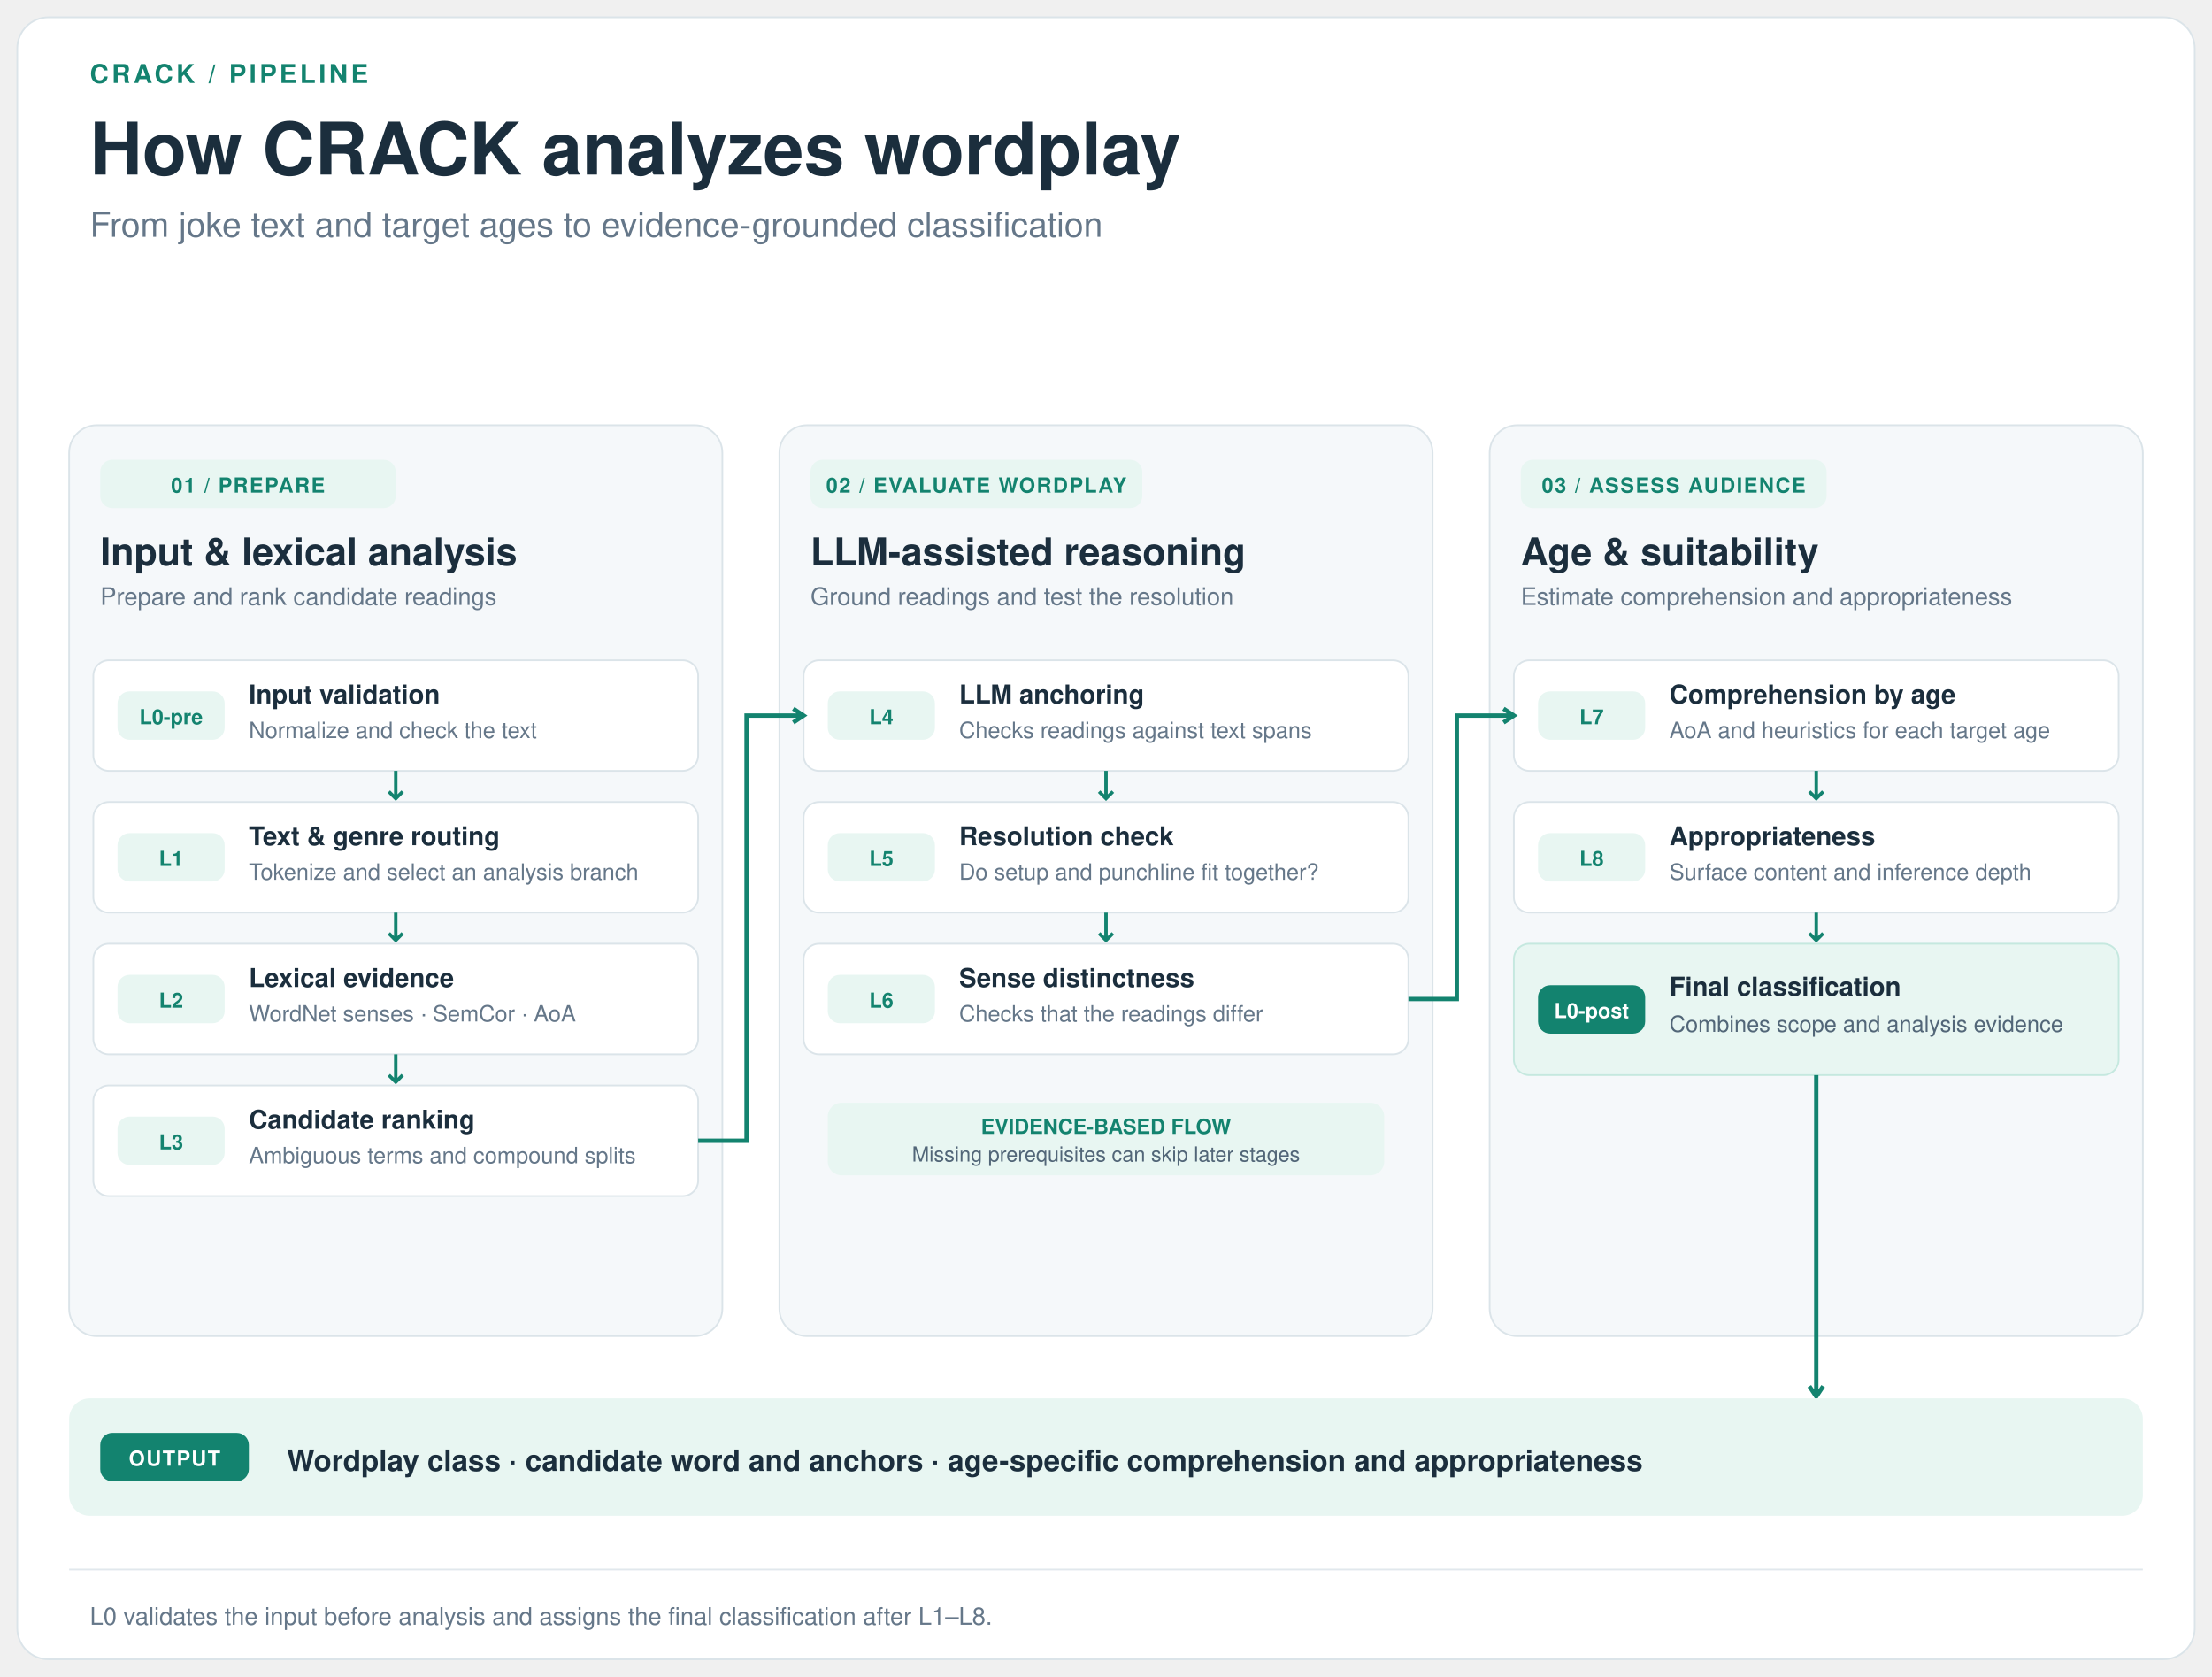
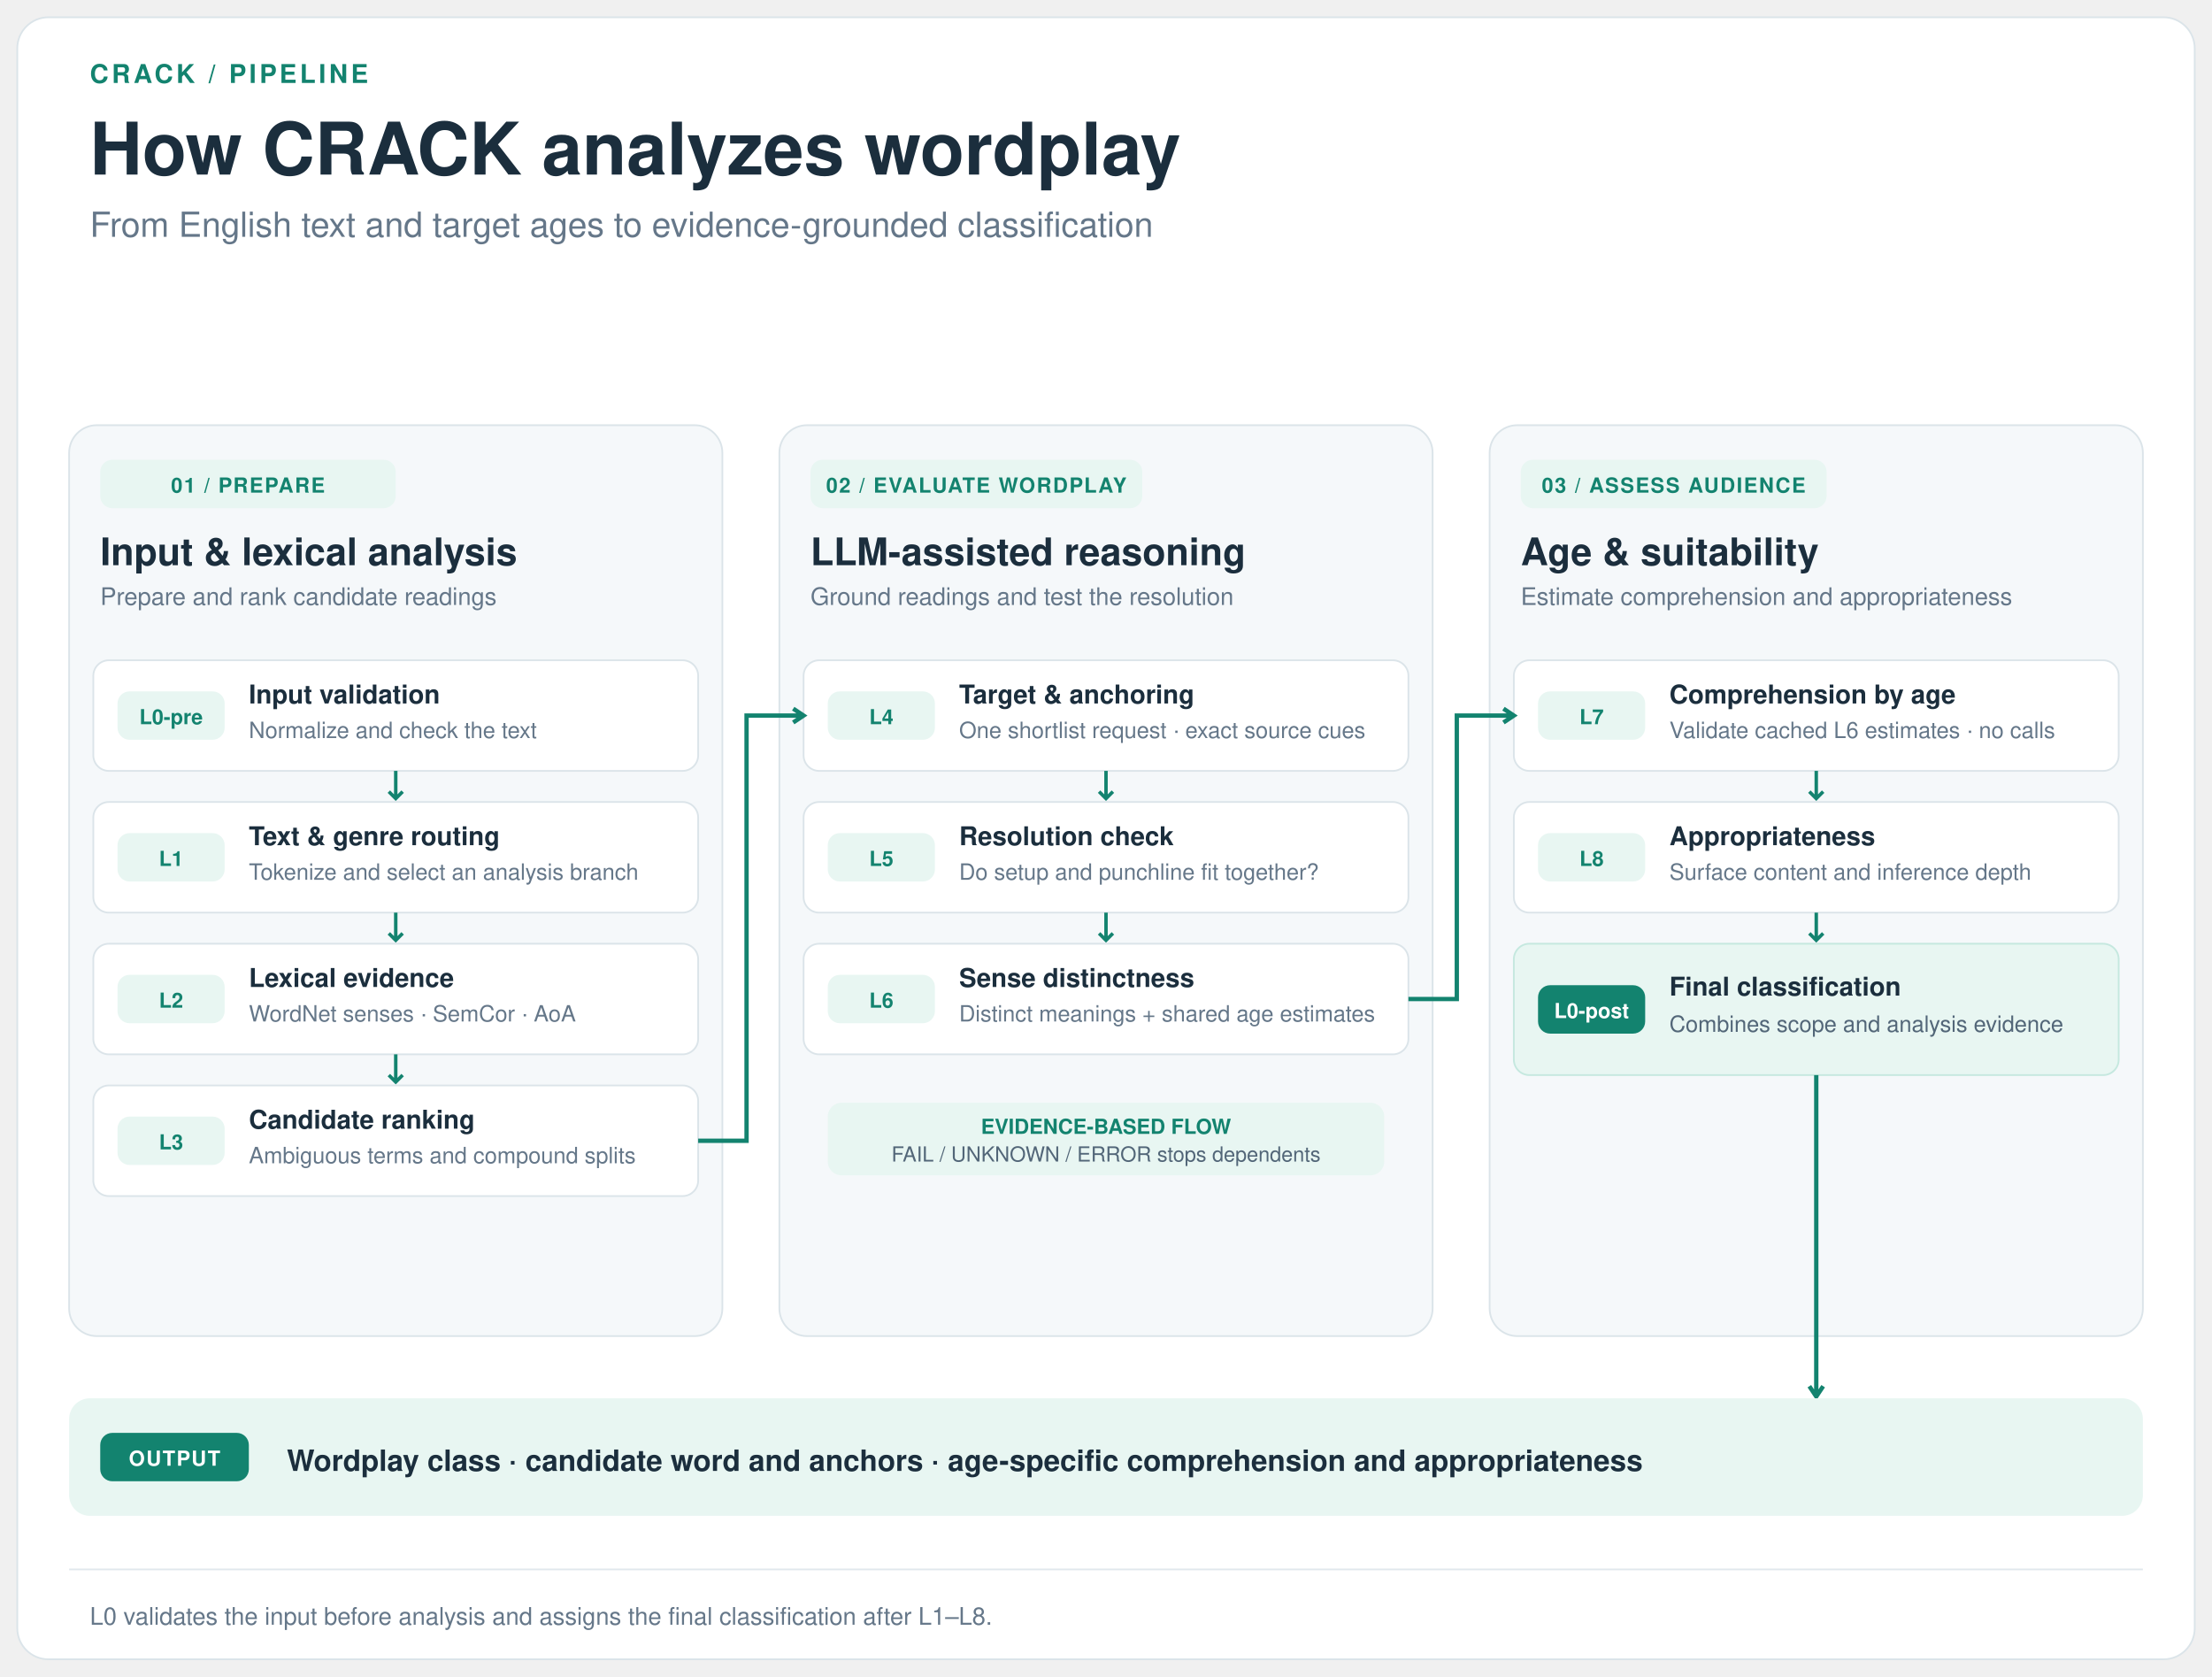
<svg xmlns="http://www.w3.org/2000/svg" width="1280" height="970" viewBox="0 0 1280 970" role="img" aria-labelledby="title description">
  <rect x="10" y="10" width="1260" height="950" rx="18" fill="#ffffff" stroke="#dbe4e9" />
  <g font-family="-apple-system, BlinkMacSystemFont, 'Segoe UI', Helvetica, Arial, sans-serif" font-variant-numeric="tabular-nums">
    <text x="52" y="48" fill="#13836f" font-size="15" font-weight="700" letter-spacing="1.8">CRACK / PIPELINE</text>
    <text x="52" y="101" fill="#1b2e3d" font-size="42" font-weight="700">How CRACK analyzes wordplay</text>
-     <text x="52" y="137" fill="#657789" font-size="20">From joke text and target ages to evidence-grounded classification</text>
+     <text x="52" y="137" fill="#657789" font-size="20">From English text and target ages to evidence-grounded classification</text>
    <rect x="40" y="246" width="378" height="527" rx="16" fill="#f5f8fa" stroke="#dbe4e9" />
    <rect x="58" y="266" width="171" height="28" rx="7" fill="#e8f6f2" />
    <text x="143.5" y="285" fill="#13836f" font-size="12" font-weight="700" letter-spacing="0.8" text-anchor="middle">01 / PREPARE</text>
    <text x="58" y="327" fill="#1b2e3d" font-size="22" font-weight="700">Input &amp; lexical analysis</text>
    <text x="58" y="350" fill="#657789" font-size="14">Prepare and rank candidate readings</text>
    <rect x="54" y="382" width="350" height="64" rx="9" fill="#ffffff" stroke="#dbe4e9" />
    <rect x="68" y="400" width="62" height="28" rx="7" fill="#e8f6f2" />
    <text x="99" y="419" fill="#13836f" font-size="12" font-weight="700" text-anchor="middle">L0-pre</text>
    <text x="144" y="407" fill="#1b2e3d" font-size="15" font-weight="700">Input validation</text>
    <text x="144" y="427" fill="#657789" font-size="13">Normalize and check the text</text>
    <path d="M229 446 V462 M225 458 L229 462 L233 458" fill="none" stroke="#13836f" stroke-width="2" />
    <rect x="54" y="464" width="350" height="64" rx="9" fill="#ffffff" stroke="#dbe4e9" />
    <rect x="68" y="482" width="62" height="28" rx="7" fill="#e8f6f2" />
    <text x="99" y="501" fill="#13836f" font-size="12" font-weight="700" text-anchor="middle">L1</text>
    <text x="144" y="489" fill="#1b2e3d" font-size="15" font-weight="700">Text &amp; genre routing</text>
    <text x="144" y="509" fill="#657789" font-size="13">Tokenize and select an analysis branch</text>
    <path d="M229 528 V544 M225 540 L229 544 L233 540" fill="none" stroke="#13836f" stroke-width="2" />
    <rect x="54" y="546" width="350" height="64" rx="9" fill="#ffffff" stroke="#dbe4e9" />
    <rect x="68" y="564" width="62" height="28" rx="7" fill="#e8f6f2" />
    <text x="99" y="583" fill="#13836f" font-size="12" font-weight="700" text-anchor="middle">L2</text>
    <text x="144" y="571" fill="#1b2e3d" font-size="15" font-weight="700">Lexical evidence</text>
    <text x="144" y="591" fill="#657789" font-size="13">WordNet senses · SemCor · AoA</text>
    <path d="M229 610 V626 M225 622 L229 626 L233 622" fill="none" stroke="#13836f" stroke-width="2" />
    <rect x="54" y="628" width="350" height="64" rx="9" fill="#ffffff" stroke="#dbe4e9" />
    <rect x="68" y="646" width="62" height="28" rx="7" fill="#e8f6f2" />
    <text x="99" y="665" fill="#13836f" font-size="12" font-weight="700" text-anchor="middle">L3</text>
    <text x="144" y="653" fill="#1b2e3d" font-size="15" font-weight="700">Candidate ranking</text>
    <text x="144" y="673" fill="#657789" font-size="13">Ambiguous terms and compound splits</text>
    <rect x="451" y="246" width="378" height="527" rx="16" fill="#f5f8fa" stroke="#dbe4e9" />
    <rect x="469" y="266" width="192" height="28" rx="7" fill="#e8f6f2" />
    <text x="565" y="285" fill="#13836f" font-size="12" font-weight="700" letter-spacing="0.8" text-anchor="middle">02 / EVALUATE WORDPLAY</text>
    <text x="469" y="327" fill="#1b2e3d" font-size="22" font-weight="700">LLM-assisted reasoning</text>
    <text x="469" y="350" fill="#657789" font-size="14">Ground readings and test the resolution</text>
    <rect x="465" y="382" width="350" height="64" rx="9" fill="#ffffff" stroke="#dbe4e9" />
    <rect x="479" y="400" width="62" height="28" rx="7" fill="#e8f6f2" />
    <text x="510" y="419" fill="#13836f" font-size="12" font-weight="700" text-anchor="middle">L4</text>
-     <text x="555" y="407" fill="#1b2e3d" font-size="15" font-weight="700">LLM anchoring</text>
-     <text x="555" y="427" fill="#657789" font-size="13">Checks readings against text spans</text>
+     <text x="555" y="407" fill="#1b2e3d" font-size="15" font-weight="700">Target &amp; anchoring</text>
+     <text x="555" y="427" fill="#657789" font-size="13">One shortlist request · exact source cues</text>
    <path d="M640 446 V462 M636 458 L640 462 L644 458" fill="none" stroke="#13836f" stroke-width="2" />
    <rect x="465" y="464" width="350" height="64" rx="9" fill="#ffffff" stroke="#dbe4e9" />
    <rect x="479" y="482" width="62" height="28" rx="7" fill="#e8f6f2" />
    <text x="510" y="501" fill="#13836f" font-size="12" font-weight="700" text-anchor="middle">L5</text>
    <text x="555" y="489" fill="#1b2e3d" font-size="15" font-weight="700">Resolution check</text>
    <text x="555" y="509" fill="#657789" font-size="13">Do setup and punchline fit together?</text>
    <path d="M640 528 V544 M636 540 L640 544 L644 540" fill="none" stroke="#13836f" stroke-width="2" />
    <rect x="465" y="546" width="350" height="64" rx="9" fill="#ffffff" stroke="#dbe4e9" />
    <rect x="479" y="564" width="62" height="28" rx="7" fill="#e8f6f2" />
    <text x="510" y="583" fill="#13836f" font-size="12" font-weight="700" text-anchor="middle">L6</text>
    <text x="555" y="571" fill="#1b2e3d" font-size="15" font-weight="700">Sense distinctness</text>
-     <text x="555" y="591" fill="#657789" font-size="13">Checks that the readings differ</text>
+     <text x="555" y="591" fill="#657789" font-size="13">Distinct meanings + shared age estimates</text>
    <rect x="479" y="638" width="322" height="42" rx="8" fill="#e8f6f2" />
    <text x="640" y="656" fill="#13836f" font-size="12" font-weight="700" text-anchor="middle">EVIDENCE-BASED FLOW</text>
-     <text x="640" y="672" fill="#526678" font-size="12" text-anchor="middle">Missing prerequisites can skip later stages</text>
+     <text x="640" y="672" fill="#526678" font-size="12" text-anchor="middle">FAIL / UNKNOWN / ERROR stops dependents</text>
    <rect x="862" y="246" width="378" height="527" rx="16" fill="#f5f8fa" stroke="#dbe4e9" />
    <rect x="880" y="266" width="177" height="28" rx="7" fill="#e8f6f2" />
    <text x="968.5" y="285" fill="#13836f" font-size="12" font-weight="700" letter-spacing="0.8" text-anchor="middle">03 / ASSESS AUDIENCE</text>
    <text x="880" y="327" fill="#1b2e3d" font-size="22" font-weight="700">Age &amp; suitability</text>
    <text x="880" y="350" fill="#657789" font-size="14">Estimate comprehension and appropriateness</text>
    <rect x="876" y="382" width="350" height="64" rx="9" fill="#ffffff" stroke="#dbe4e9" />
    <rect x="890" y="400" width="62" height="28" rx="7" fill="#e8f6f2" />
    <text x="921" y="419" fill="#13836f" font-size="12" font-weight="700" text-anchor="middle">L7</text>
    <text x="966" y="407" fill="#1b2e3d" font-size="15" font-weight="700">Comprehension by age</text>
-     <text x="966" y="427" fill="#657789" font-size="13">AoA and heuristics for each target age</text>
+     <text x="966" y="427" fill="#657789" font-size="13">Validate cached L6 estimates · no calls</text>
    <path d="M1051 446 V462 M1047 458 L1051 462 L1055 458" fill="none" stroke="#13836f" stroke-width="2" />
    <rect x="876" y="464" width="350" height="64" rx="9" fill="#ffffff" stroke="#dbe4e9" />
    <rect x="890" y="482" width="62" height="28" rx="7" fill="#e8f6f2" />
    <text x="921" y="501" fill="#13836f" font-size="12" font-weight="700" text-anchor="middle">L8</text>
    <text x="966" y="489" fill="#1b2e3d" font-size="15" font-weight="700">Appropriateness</text>
    <text x="966" y="509" fill="#657789" font-size="13">Surface content and inference depth</text>
    <path d="M1051 528 V544 M1047 540 L1051 544 L1055 540" fill="none" stroke="#13836f" stroke-width="2" />
    <rect x="876" y="546" width="350" height="76" rx="9" fill="#e8f6f2" stroke="#c5e8df" />
    <rect x="890" y="570" width="62" height="28" rx="7" fill="#13836f" />
    <text x="921" y="589" fill="#ffffff" font-size="12" font-weight="700" text-anchor="middle">L0-post</text>
    <text x="966" y="576" fill="#1b2e3d" font-size="15" font-weight="700">Final classification</text>
    <text x="966" y="597" fill="#526678" font-size="13">Combines scope and analysis evidence</text>
    <path d="M404 660 H432 V414 H465 M459 410 L465 414 L459 418" fill="none" stroke="#13836f" stroke-width="2.5" />
    <path d="M815 578 H843 V414 H876 M870 410 L876 414 L870 418" fill="none" stroke="#13836f" stroke-width="2.5" />
    <path d="M1051 622 V808 M1047 802 L1051 808 L1055 802" fill="none" stroke="#13836f" stroke-width="2.5" />
    <rect x="40" y="809" width="1200" height="68" rx="12" fill="#e8f6f2" />
    <rect x="58" y="829" width="86" height="28" rx="7" fill="#13836f" />
    <text x="101" y="848" fill="#ffffff" font-size="12" font-weight="700" letter-spacing="0.8" text-anchor="middle">OUTPUT</text>
    <text x="166" y="851" fill="#1b2e3d" font-size="17" font-weight="600">Wordplay class · candidate word and anchors · age-specific comprehension and appropriateness</text>
    <line x1="40" y1="908" x2="1240" y2="908" stroke="#e1e8ed" />
    <text x="52" y="940" fill="#657789" font-size="14">L0 validates the input before analysis and assigns the final classification after L1–L8.</text>
  </g>
</svg>
